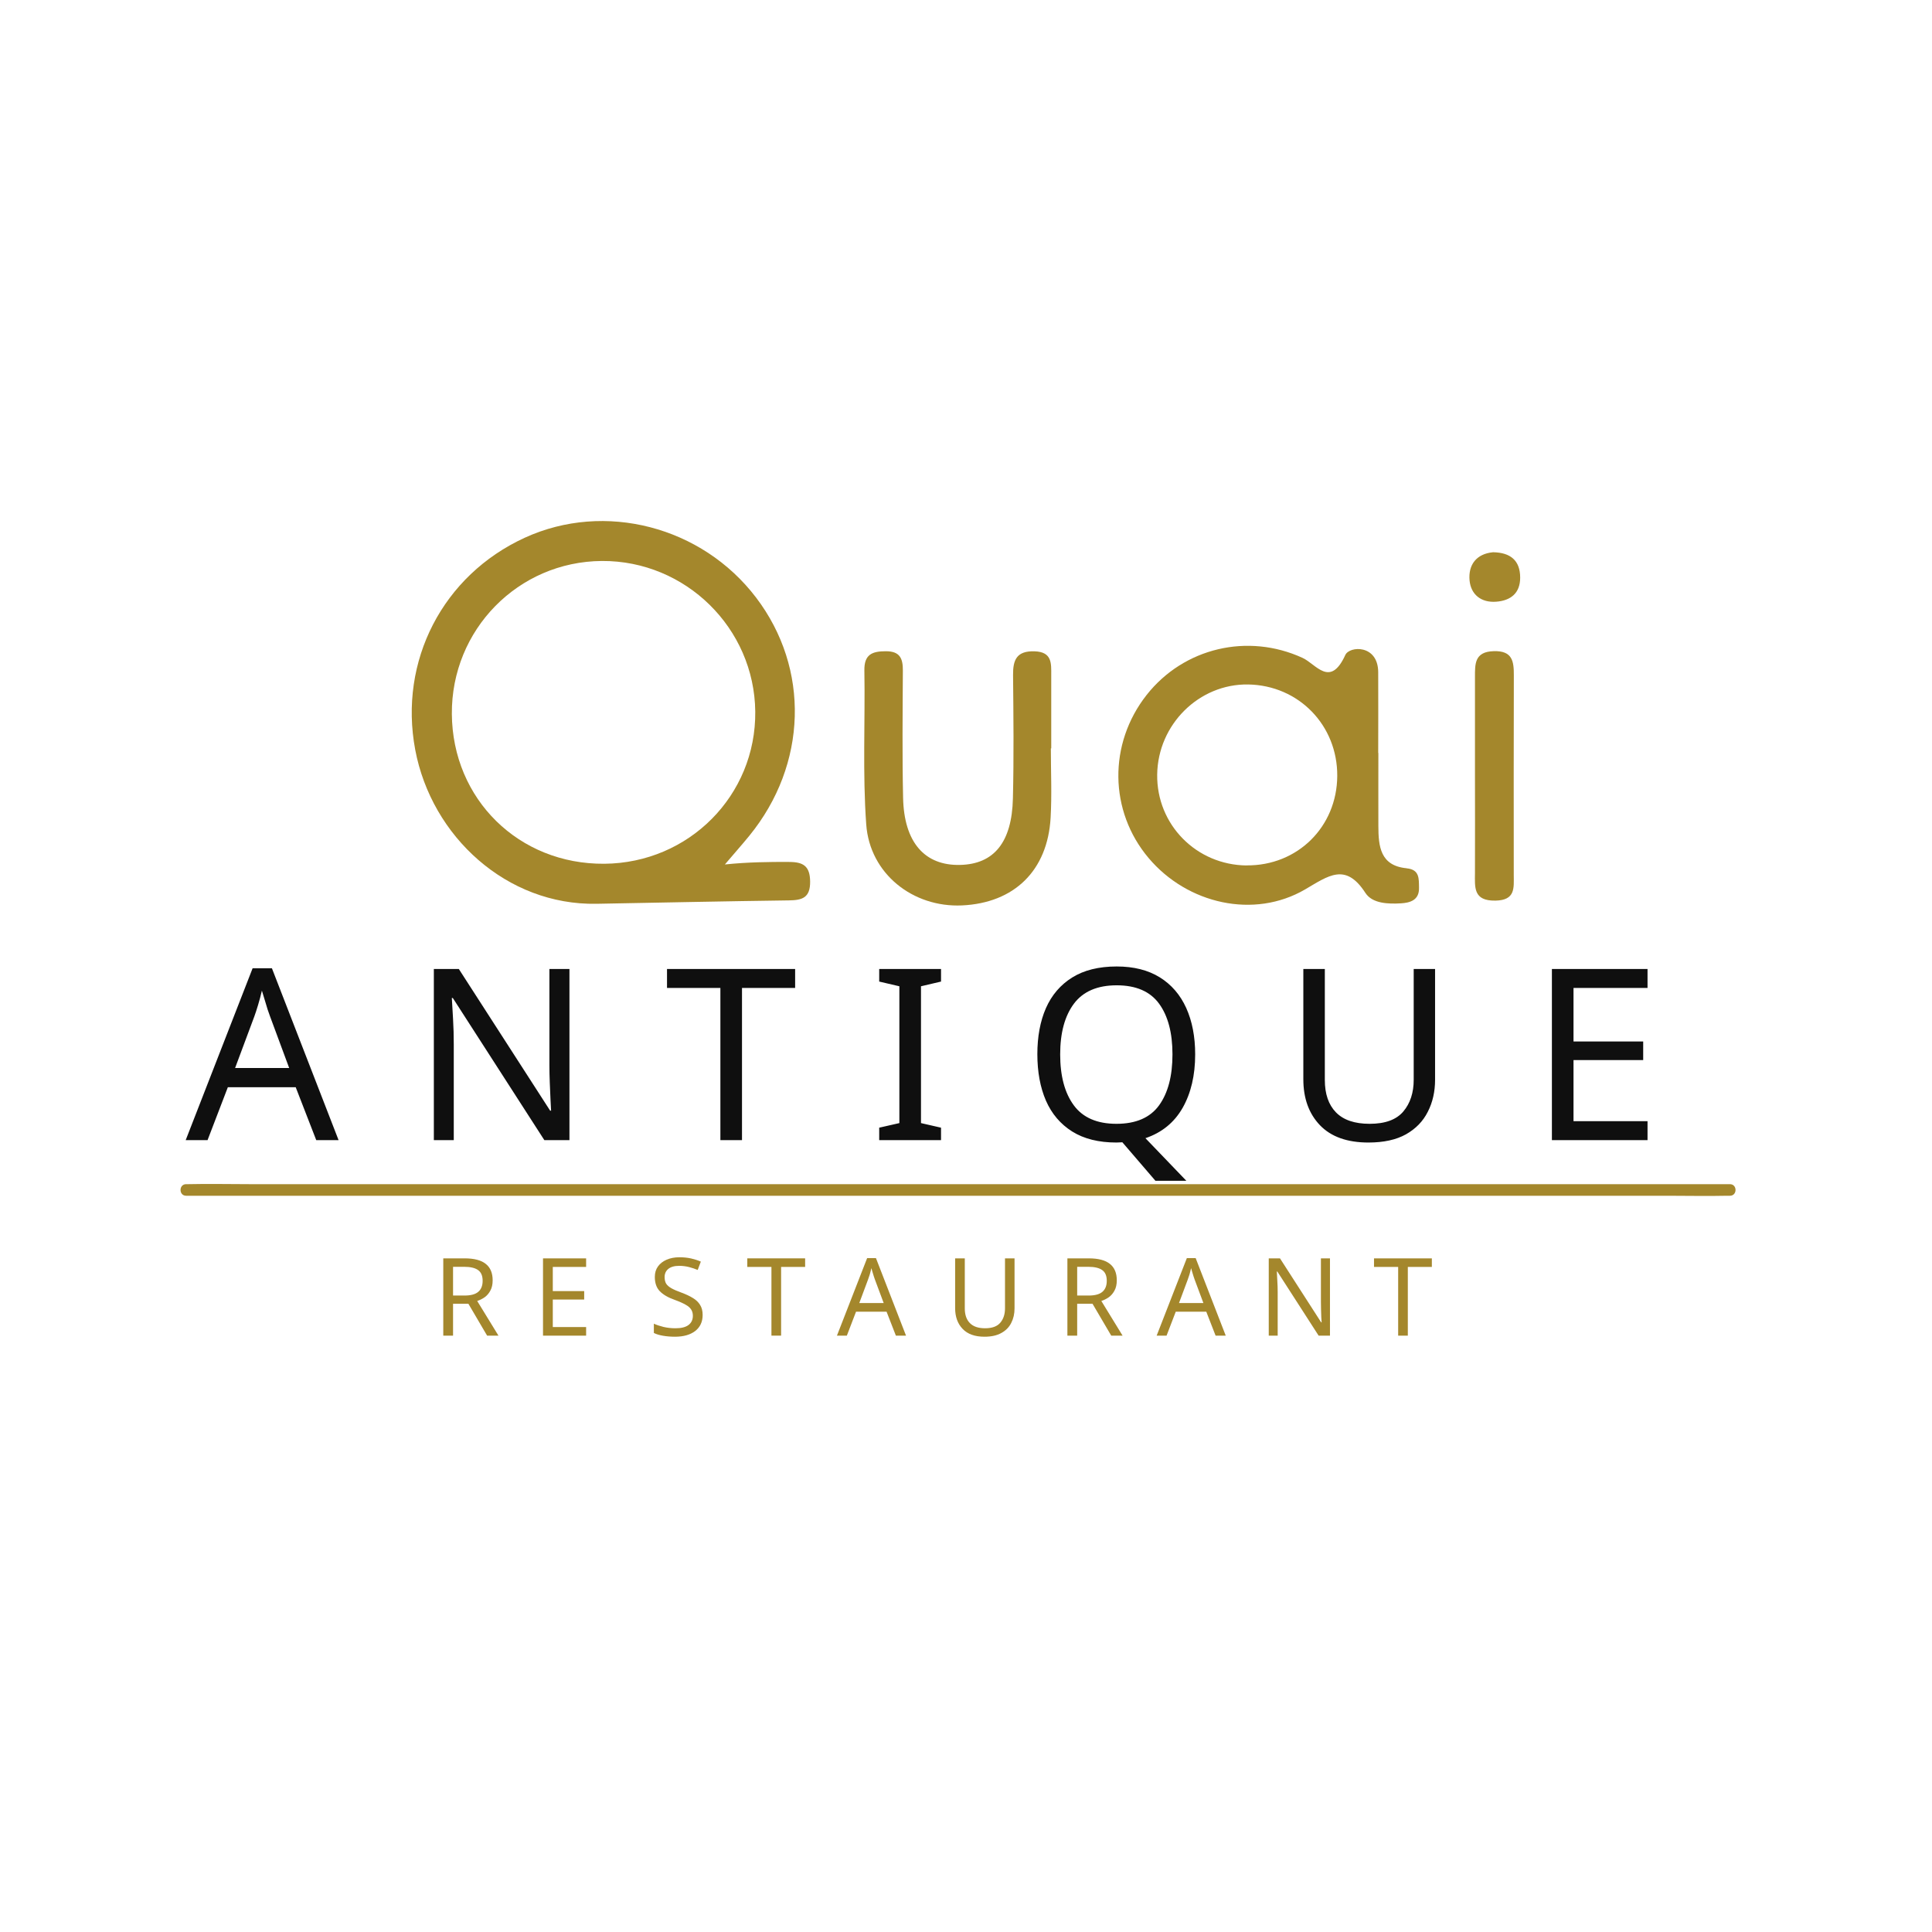
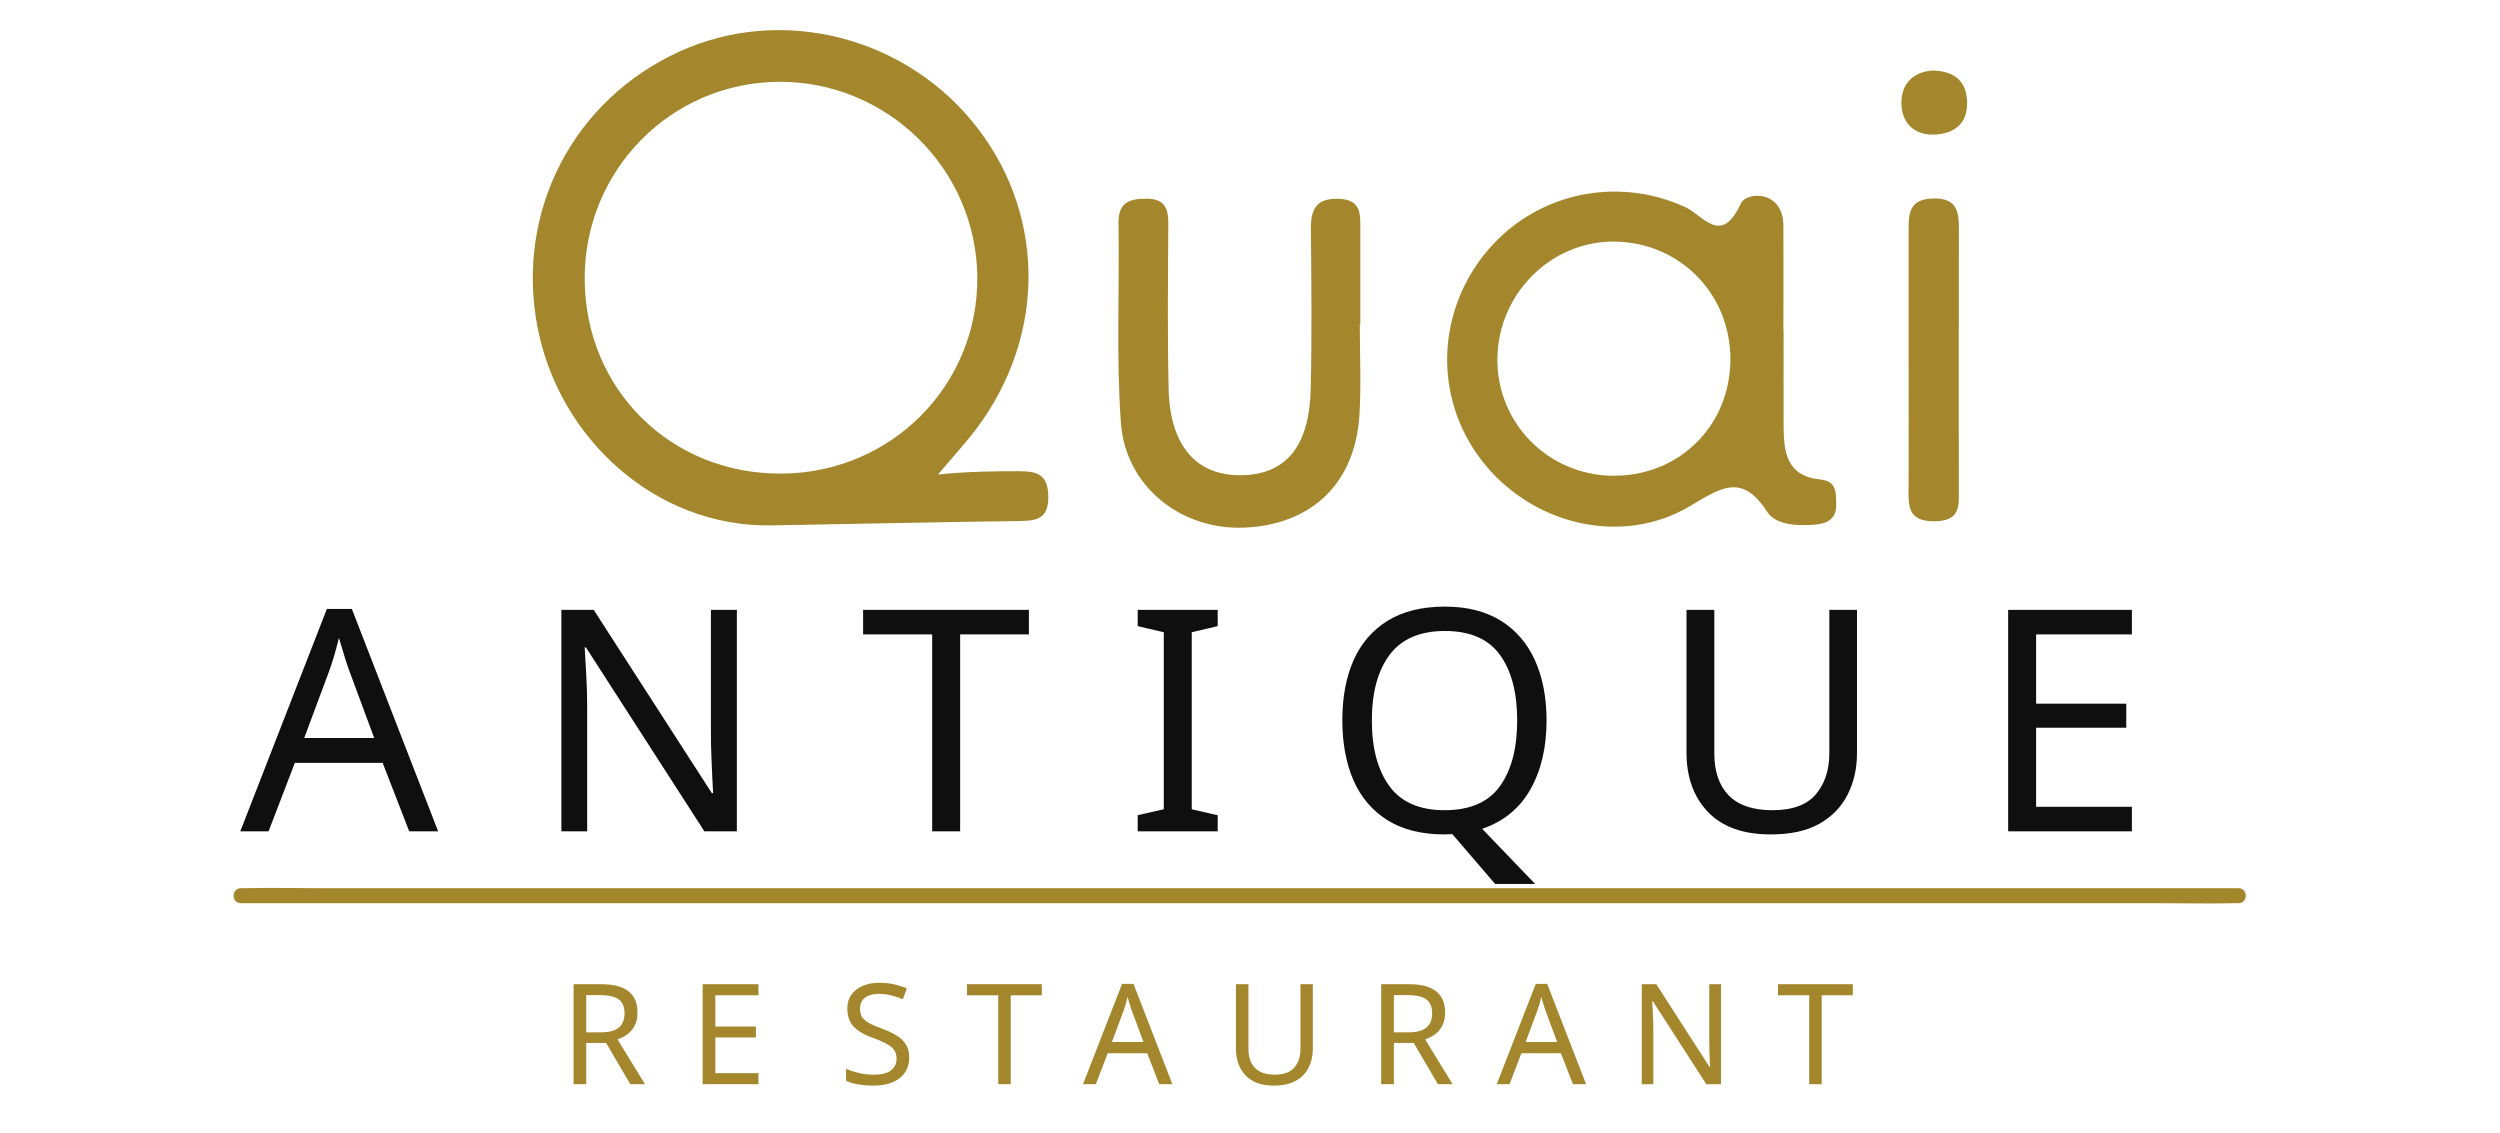
- <svg xmlns="http://www.w3.org/2000/svg" id="Logo" viewBox="0 0 250 250">
+ <svg xmlns="http://www.w3.org/2000/svg" id="Logo" viewBox="0 0 250 113.21">
  <defs>
    <style>.cls-1,.cls-2{fill:#a4872c;}.cls-3{font-size:31px;letter-spacing:.3em;opacity:.94;}.cls-3,.cls-2{font-family:Montserrat-Regular, Montserrat;}.cls-2{font-size:14px;}.cls-4{letter-spacing:.27em;}.cls-5{letter-spacing:.29em;}.cls-6{letter-spacing:.28em;}.cls-7{letter-spacing:.3em;}.cls-8{letter-spacing:.3em;}</style>
  </defs>
-   <path class="cls-1" d="m135.98,96.83c0,2.99.14,5.99-.03,8.98-.39,6.84-4.7,11.04-11.47,11.35-6.33.29-11.93-4.08-12.39-10.48-.48-6.62-.13-13.29-.24-19.94-.03-2.06,1.01-2.47,2.78-2.47,1.83,0,2.21.94,2.2,2.5-.03,5.49-.09,10.98.03,16.46.12,5.77,2.79,8.8,7.38,8.69,4.37-.1,6.7-2.91,6.83-8.61.13-5.32.07-10.64.02-15.96-.02-1.96.46-3.14,2.77-3.07,2.3.07,2.17,1.57,2.17,3.08.01,3.16,0,6.32,0,9.48-.02,0-.05,0-.07,0Z" />
-   <path class="cls-1" d="m190.86,100.04c0-4.14.01-8.27,0-12.41,0-1.73-.06-3.3,2.43-3.37,2.42-.07,2.61,1.3,2.6,3.15-.03,8.6-.01,17.21-.01,25.81,0,1.66.25,3.27-2.37,3.32-2.89.05-2.66-1.72-2.65-3.59.02-4.3,0-8.6,0-12.91Z" />
-   <path class="cls-1" d="m193.21,71.46c2.23.04,3.5,1.05,3.5,3.29,0,2.01-1.23,2.97-3.1,3.11-1.95.15-3.28-.93-3.45-2.76-.18-2.01.88-3.44,3.04-3.64Z" />
-   <path class="cls-1" d="m102.11,111.53c-2.65,0-5.27.02-8.31.33,1.05-1.24,2.13-2.45,3.16-3.71,7.52-9.22,7.87-21.63.88-30.82-7.02-9.23-19.59-12.48-29.93-7.75-10.61,4.86-16.34,15.95-14.18,27.44,2.12,11.25,11.86,20.14,23.46,19.93,8.29-.15,16.58-.33,24.88-.44,1.75-.02,2.78-.34,2.76-2.44-.02-2.01-.9-2.54-2.73-2.53Zm-23.91.24c-11.06.09-19.65-8.35-19.73-19.38-.08-10.9,8.58-19.73,19.42-19.8,10.82-.06,19.73,8.69,19.84,19.49.11,10.84-8.58,19.6-19.53,19.69Z" />
-   <path class="cls-1" d="m182,112.35c-3.41-.33-3.63-2.85-3.64-5.46-.01-3.15,0-6.31,0-9.46h-.02c0-3.49.02-6.97,0-10.46-.03-3.6-3.72-3.4-4.26-2.21-1.96,4.29-3.77,1.18-5.53.37-7.07-3.25-15.36-1.32-20.18,4.8-4.97,6.32-4.86,15.03.26,21.1,5.03,5.96,13.65,7.91,20.25,4.06,3.02-1.76,5.23-3.52,7.8.45.9,1.39,2.95,1.45,4.62,1.35,1.12-.07,2.36-.38,2.32-2.01-.02-1.19.08-2.36-1.6-2.52Zm-20.68-.36c-6.52-.06-11.67-5.29-11.58-11.77.09-6.48,5.42-11.75,11.77-11.65,6.54.11,11.57,5.28,11.53,11.84-.04,6.59-5.15,11.63-11.73,11.57Z" />
-   <text class="cls-3" transform="translate(24.03 147.53)">
+   <path class="cls-1" d="m135.98,32.43c0,2.99.14,5.99-.03,8.98-.39,6.84-4.7,11.04-11.47,11.35-6.33.29-11.93-4.08-12.39-10.48-.48-6.62-.13-13.29-.24-19.94-.03-2.06,1.01-2.47,2.78-2.47,1.83,0,2.21.94,2.2,2.5-.03,5.49-.09,10.98.03,16.46.12,5.77,2.79,8.8,7.38,8.69,4.37-.1,6.7-2.91,6.83-8.61.13-5.32.07-10.64.02-15.96-.02-1.96.46-3.14,2.77-3.07,2.3.07,2.17,1.57,2.17,3.08.01,3.16,0,6.32,0,9.48-.02,0-.05,0-.07,0Z" />
+   <path class="cls-1" d="m190.86,35.63c0-4.14.01-8.27,0-12.41,0-1.73-.06-3.3,2.43-3.37,2.42-.07,2.61,1.3,2.6,3.15-.03,8.6-.01,17.21-.01,25.81,0,1.66.25,3.27-2.37,3.32-2.89.05-2.66-1.72-2.65-3.59.02-4.3,0-8.6,0-12.91Z" />
+   <path class="cls-1" d="m193.21,7.05c2.23.04,3.5,1.05,3.5,3.29,0,2.01-1.23,2.97-3.1,3.11-1.95.15-3.28-.93-3.45-2.76-.18-2.01.88-3.44,3.04-3.64Z" />
+   <path class="cls-1" d="m102.11,47.12c-2.65,0-5.27.02-8.31.33,1.05-1.24,2.13-2.45,3.16-3.71,7.52-9.22,7.87-21.63.88-30.82-7.02-9.23-19.59-12.48-29.93-7.75-10.61,4.86-16.34,15.95-14.18,27.44,2.12,11.25,11.86,20.14,23.46,19.93,8.29-.15,16.58-.33,24.88-.44,1.75-.02,2.78-.34,2.76-2.44-.02-2.01-.9-2.54-2.73-2.53Zm-23.91.24c-11.06.09-19.65-8.35-19.73-19.38-.08-10.9,8.58-19.73,19.42-19.8,10.82-.06,19.73,8.69,19.84,19.49.11,10.84-8.58,19.6-19.53,19.69Z" />
+   <path class="cls-1" d="m182,47.94c-3.41-.33-3.63-2.85-3.64-5.46-.01-3.15,0-6.31,0-9.46h-.02c0-3.49.02-6.97,0-10.46-.03-3.6-3.72-3.4-4.26-2.21-1.96,4.29-3.77,1.18-5.53.37-7.07-3.25-15.36-1.32-20.18,4.8-4.97,6.32-4.86,15.03.26,21.1,5.03,5.96,13.65,7.91,20.25,4.06,3.02-1.76,5.23-3.52,7.8.45.9,1.39,2.95,1.45,4.62,1.35,1.12-.07,2.36-.38,2.32-2.01-.02-1.19.08-2.36-1.6-2.52Zm-20.68-.36c-6.52-.06-11.67-5.29-11.58-11.77.09-6.48,5.42-11.75,11.77-11.65,6.54.11,11.57,5.28,11.53,11.84-.04,6.59-5.15,11.63-11.73,11.57Z" />
+   <text class="cls-3" transform="translate(24.03 83.13)">
    <tspan x="0" y="0">ANTIQUE</tspan>
  </text>
-   <path class="cls-1" d="m24.09,154.73h191.65c2.59,0,5.19.06,7.78,0,.11,0,.22,0,.33,0,.97,0,.97-1.5,0-1.5H32.2c-2.59,0-5.19-.06-7.78,0-.11,0-.22,0-.33,0-.97,0-.97,1.5,0,1.5h0Z" />
-   <text class="cls-2" transform="translate(56 172.83)">
+   <path class="cls-1" d="m24.09,90.32h191.65c2.59,0,5.19.06,7.78,0,.11,0,.22,0,.33,0,.97,0,.97-1.5,0-1.5H32.2c-2.59,0-5.19-.06-7.78,0-.11,0-.22,0-.33,0-.97,0-.97,1.5,0,1.5h0Z" />
+   <text class="cls-2" transform="translate(56 108.42)">
    <tspan class="cls-8" x="0" y="0">RE</tspan>
    <tspan class="cls-5" x="27.89" y="0">S</tspan>
    <tspan class="cls-4" x="40.56" y="0">T</tspan>
    <tspan class="cls-6" x="52.3" y="0">A</tspan>
    <tspan class="cls-7" x="66.33" y="0">URANT</tspan>
  </text>
</svg>
